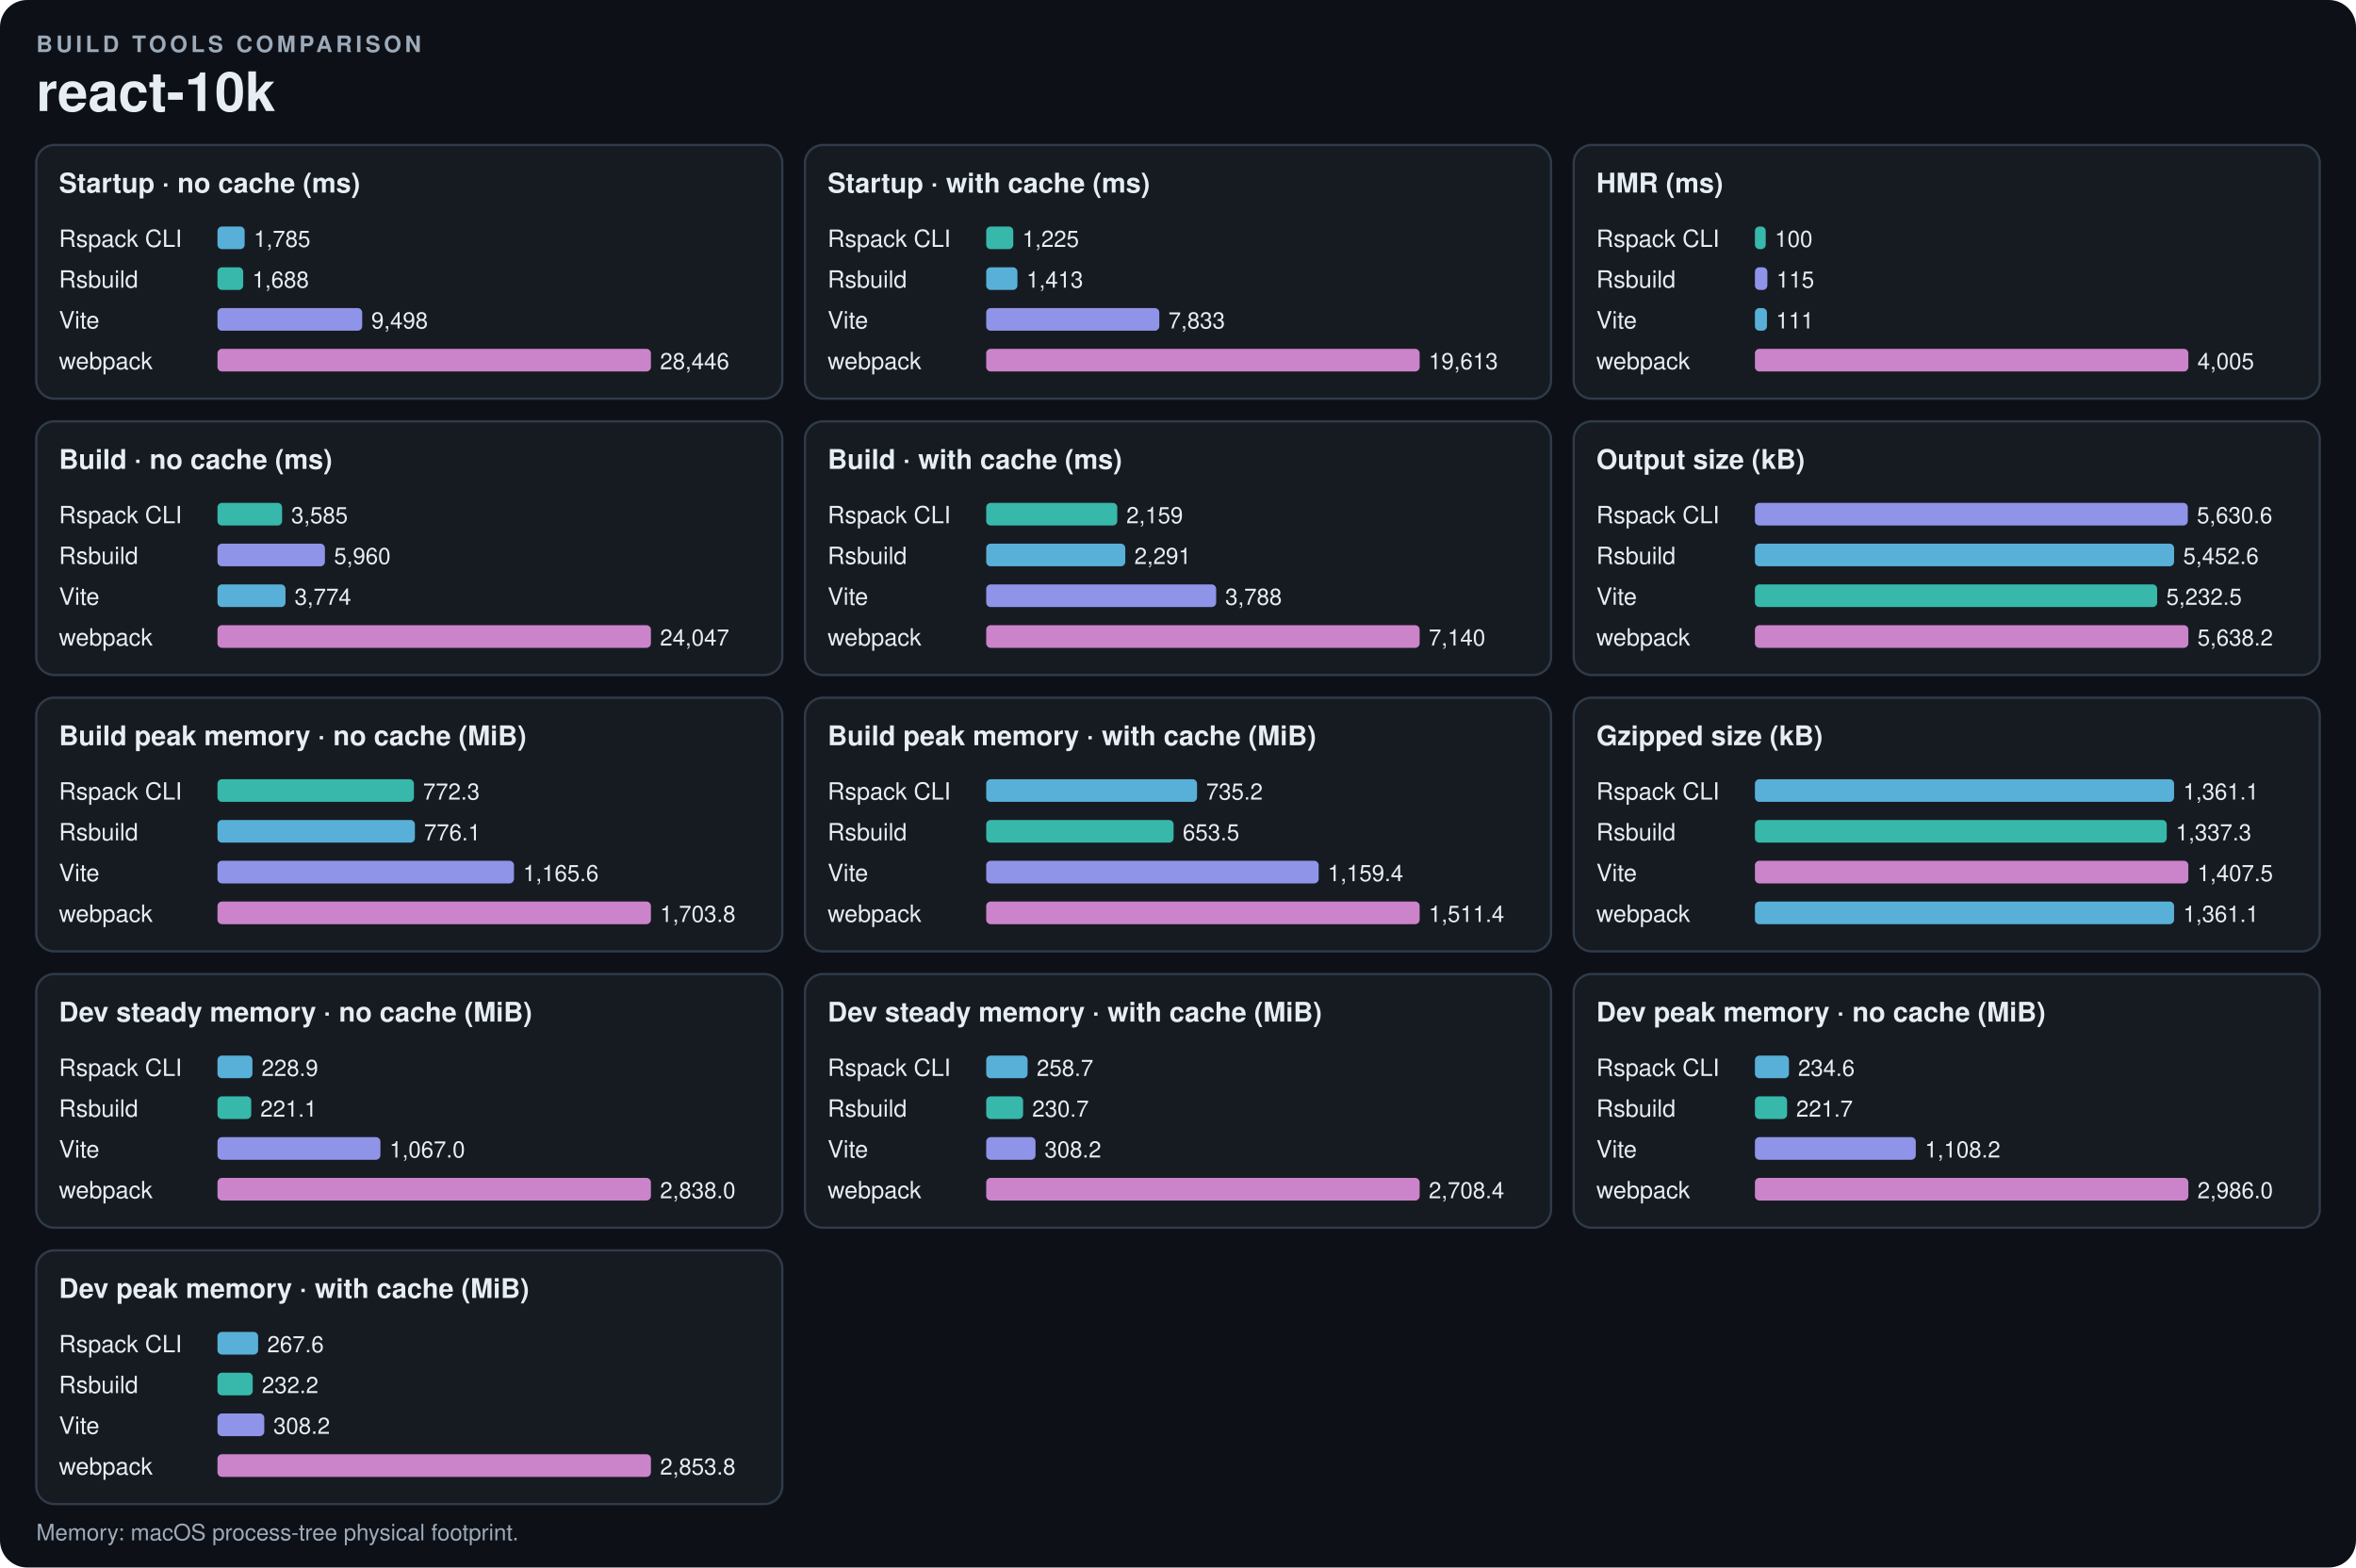
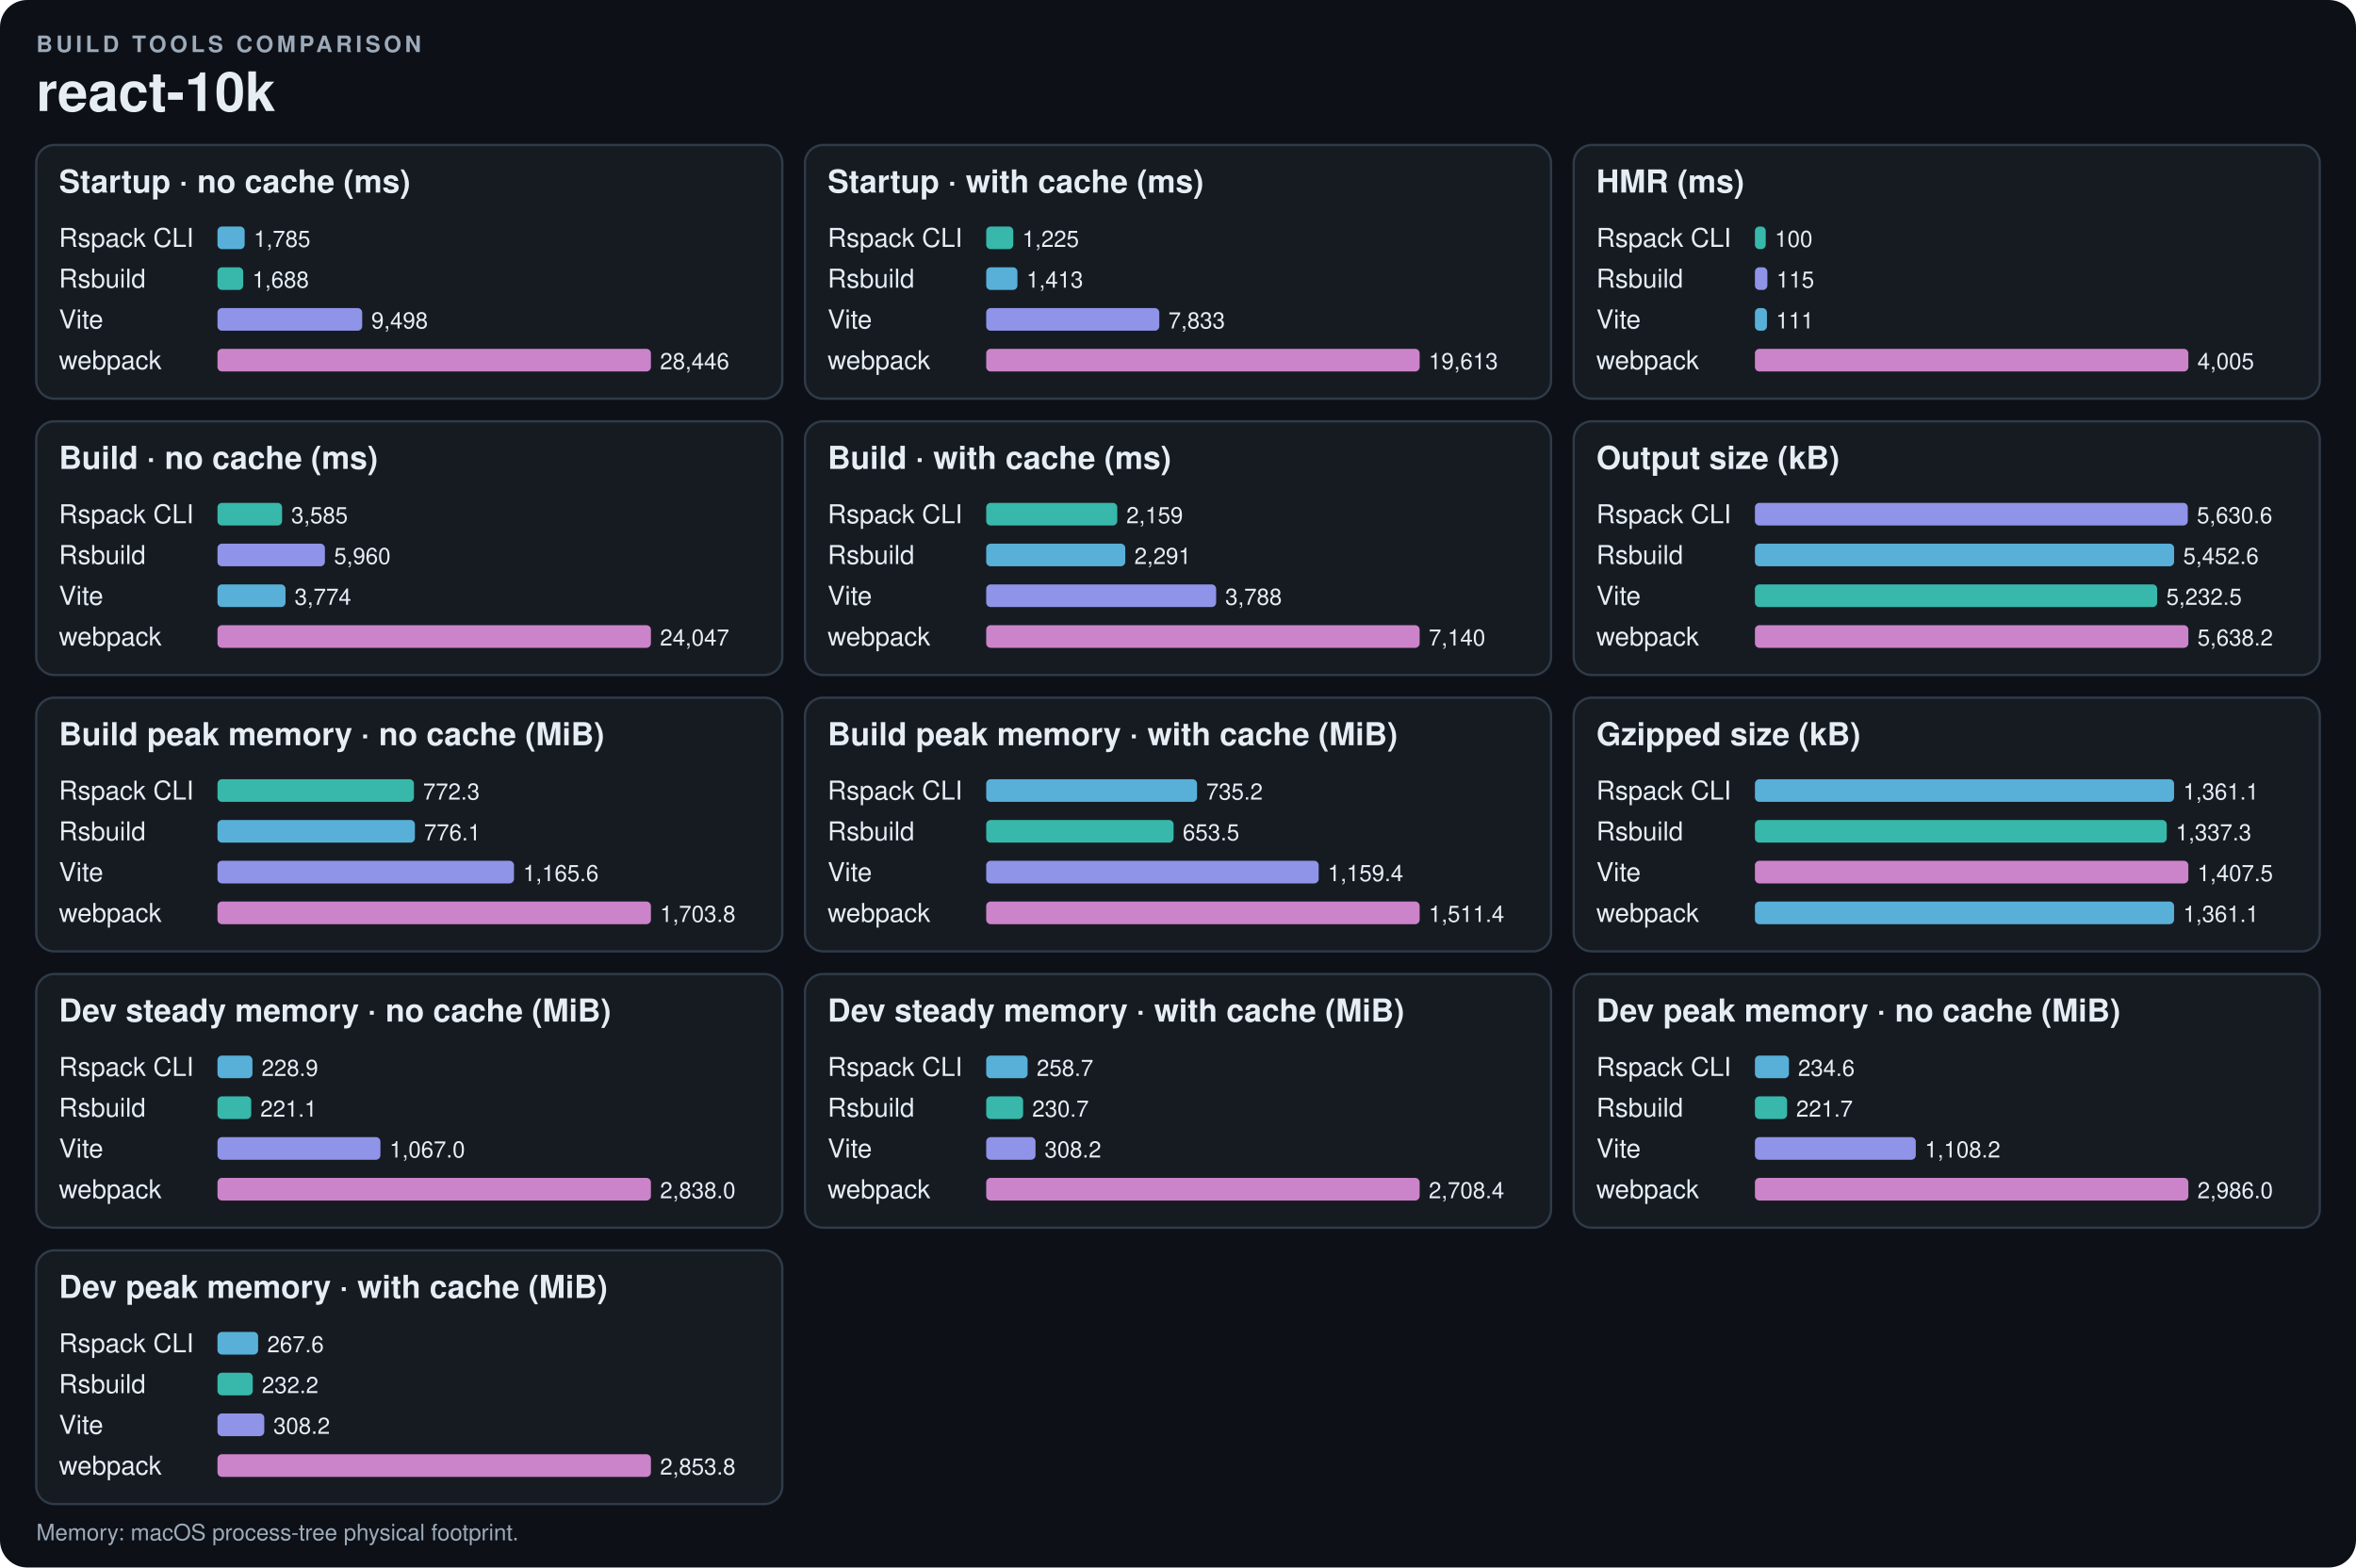
<svg xmlns="http://www.w3.org/2000/svg" width="1040" height="692" viewBox="0 0 1040 692" role="img" aria-labelledby="title description">
  <g font-family="-apple-system, BlinkMacSystemFont, 'Segoe UI', Helvetica, Arial, sans-serif" style="font-variant-numeric:tabular-nums">
    <rect width="1040" height="692" rx="12" fill="#0d1117" />
    <text x="16" y="23" font-size="10" fill="#9daab9" font-weight="700" letter-spacing="1.5">BUILD TOOLS COMPARISON</text>
    <text x="16" y="49" font-size="24" fill="#e6edf3" font-weight="700">react-10k</text>
    <g class="chart" data-metric="Startup (no cache)" data-table="Development metrics" data-scale="28446">
      <rect x="16" y="64" width="329.333" height="112" rx="8" fill="#161b22" stroke="#303b49" />
-       <text x="26" y="85" font-size="12" fill="#e6edf3" font-weight="650">Startup · no cache (ms)</text>
-       <text x="26" y="109" font-size="10.5" fill="#e6edf3">Rspack CLI</text>
+       <text x="26" y="85" font-size="14" fill="#e6edf3" font-weight="650">Startup · no cache (ms)</text>
+       <text x="26" y="109" font-size="11.5" fill="#e6edf3">Rspack CLI</text>
      <rect class="bar" data-rank="2" x="96" y="100" width="12.006" height="10" rx="2" fill="#58b0d8" />
      <text x="112.006" y="109" font-size="10" fill="#e6edf3">1,785</text>
-       <text x="26" y="127" font-size="10.5" fill="#e6edf3">Rsbuild</text>
+       <text x="26" y="127" font-size="11.5" fill="#e6edf3">Rsbuild</text>
      <rect class="bar" data-rank="1" x="96" y="118" width="11.354" height="10" rx="2" fill="#37b8aa" />
      <text x="111.354" y="127" font-size="10" fill="#e6edf3">1,688</text>
-       <text x="26" y="145" font-size="10.5" fill="#e6edf3">Vite</text>
+       <text x="26" y="145" font-size="11.5" fill="#e6edf3">Vite</text>
      <rect class="bar" data-rank="3" x="96" y="136" width="63.885" height="10" rx="2" fill="#8f94e8" />
      <text x="163.885" y="145" font-size="10" fill="#e6edf3">9,498</text>
-       <text x="26" y="163" font-size="10.5" fill="#e6edf3">webpack</text>
+       <text x="26" y="163" font-size="11.5" fill="#e6edf3">webpack</text>
      <rect class="bar" data-rank="4" x="96" y="154" width="191.333" height="10" rx="2" fill="#cb83c9" />
      <text x="291.333" y="163" font-size="10" fill="#e6edf3">28,446</text>
    </g>
    <g class="chart" data-metric="Startup (with cache)" data-table="Development metrics" data-scale="19613">
      <rect x="355.333" y="64" width="329.333" height="112" rx="8" fill="#161b22" stroke="#303b49" />
-       <text x="365.333" y="85" font-size="12" fill="#e6edf3" font-weight="650">Startup · with cache (ms)</text>
-       <text x="365.333" y="109" font-size="10.5" fill="#e6edf3">Rspack CLI</text>
+       <text x="365.333" y="85" font-size="14" fill="#e6edf3" font-weight="650">Startup · with cache (ms)</text>
+       <text x="365.333" y="109" font-size="11.5" fill="#e6edf3">Rspack CLI</text>
      <rect class="bar" data-rank="1" x="435.333" y="100" width="11.950" height="10" rx="2" fill="#37b8aa" />
      <text x="451.284" y="109" font-size="10" fill="#e6edf3">1,225</text>
-       <text x="365.333" y="127" font-size="10.5" fill="#e6edf3">Rsbuild</text>
+       <text x="365.333" y="127" font-size="11.5" fill="#e6edf3">Rsbuild</text>
      <rect class="bar" data-rank="2" x="435.333" y="118" width="13.784" height="10" rx="2" fill="#58b0d8" />
      <text x="453.118" y="127" font-size="10" fill="#e6edf3">1,413</text>
-       <text x="365.333" y="145" font-size="10.5" fill="#e6edf3">Vite</text>
+       <text x="365.333" y="145" font-size="11.5" fill="#e6edf3">Vite</text>
      <rect class="bar" data-rank="3" x="435.333" y="136" width="76.414" height="10" rx="2" fill="#8f94e8" />
      <text x="515.748" y="145" font-size="10" fill="#e6edf3">7,833</text>
-       <text x="365.333" y="163" font-size="10.5" fill="#e6edf3">webpack</text>
+       <text x="365.333" y="163" font-size="11.5" fill="#e6edf3">webpack</text>
      <rect class="bar" data-rank="4" x="435.333" y="154" width="191.333" height="10" rx="2" fill="#cb83c9" />
      <text x="630.667" y="163" font-size="10" fill="#e6edf3">19,613</text>
    </g>
    <g class="chart" data-metric="HMR" data-table="Development metrics" data-scale="4005">
      <rect x="694.667" y="64" width="329.333" height="112" rx="8" fill="#161b22" stroke="#303b49" />
-       <text x="704.667" y="85" font-size="12" fill="#e6edf3" font-weight="650">HMR (ms)</text>
-       <text x="704.667" y="109" font-size="10.5" fill="#e6edf3">Rspack CLI</text>
+       <text x="704.667" y="85" font-size="14" fill="#e6edf3" font-weight="650">HMR (ms)</text>
+       <text x="704.667" y="109" font-size="11.5" fill="#e6edf3">Rspack CLI</text>
      <rect class="bar" data-rank="1" x="774.667" y="100" width="4.777" height="10" rx="2" fill="#37b8aa" />
      <text x="783.444" y="109" font-size="10" fill="#e6edf3">100</text>
-       <text x="704.667" y="127" font-size="10.5" fill="#e6edf3">Rsbuild</text>
+       <text x="704.667" y="127" font-size="11.5" fill="#e6edf3">Rsbuild</text>
      <rect class="bar" data-rank="3" x="774.667" y="118" width="5.494" height="10" rx="2" fill="#8f94e8" />
      <text x="784.161" y="127" font-size="10" fill="#e6edf3">115</text>
-       <text x="704.667" y="145" font-size="10.5" fill="#e6edf3">Vite</text>
+       <text x="704.667" y="145" font-size="11.5" fill="#e6edf3">Vite</text>
      <rect class="bar" data-rank="2" x="774.667" y="136" width="5.303" height="10" rx="2" fill="#58b0d8" />
      <text x="783.97" y="145" font-size="10" fill="#e6edf3">111</text>
-       <text x="704.667" y="163" font-size="10.5" fill="#e6edf3">webpack</text>
+       <text x="704.667" y="163" font-size="11.5" fill="#e6edf3">webpack</text>
      <rect class="bar" data-rank="4" x="774.667" y="154" width="191.333" height="10" rx="2" fill="#cb83c9" />
      <text x="970" y="163" font-size="10" fill="#e6edf3">4,005</text>
    </g>
    <g class="chart" data-metric="Build (no cache)" data-table="Build metrics" data-scale="24047">
      <rect x="16" y="186" width="329.333" height="112" rx="8" fill="#161b22" stroke="#303b49" />
-       <text x="26" y="207" font-size="12" fill="#e6edf3" font-weight="650">Build · no cache (ms)</text>
-       <text x="26" y="231" font-size="10.5" fill="#e6edf3">Rspack CLI</text>
+       <text x="26" y="207" font-size="14" fill="#e6edf3" font-weight="650">Build · no cache (ms)</text>
+       <text x="26" y="231" font-size="11.5" fill="#e6edf3">Rspack CLI</text>
      <rect class="bar" data-rank="1" x="96" y="222" width="28.525" height="10" rx="2" fill="#37b8aa" />
      <text x="128.525" y="231" font-size="10" fill="#e6edf3">3,585</text>
-       <text x="26" y="249" font-size="10.5" fill="#e6edf3">Rsbuild</text>
+       <text x="26" y="249" font-size="11.5" fill="#e6edf3">Rsbuild</text>
      <rect class="bar" data-rank="3" x="96" y="240" width="47.422" height="10" rx="2" fill="#8f94e8" />
      <text x="147.422" y="249" font-size="10" fill="#e6edf3">5,960</text>
-       <text x="26" y="267" font-size="10.5" fill="#e6edf3">Vite</text>
+       <text x="26" y="267" font-size="11.5" fill="#e6edf3">Vite</text>
      <rect class="bar" data-rank="2" x="96" y="258" width="30.028" height="10" rx="2" fill="#58b0d8" />
      <text x="130.028" y="267" font-size="10" fill="#e6edf3">3,774</text>
-       <text x="26" y="285" font-size="10.5" fill="#e6edf3">webpack</text>
+       <text x="26" y="285" font-size="11.5" fill="#e6edf3">webpack</text>
      <rect class="bar" data-rank="4" x="96" y="276" width="191.333" height="10" rx="2" fill="#cb83c9" />
      <text x="291.333" y="285" font-size="10" fill="#e6edf3">24,047</text>
    </g>
    <g class="chart" data-metric="Build (with cache)" data-table="Build metrics" data-scale="7140">
      <rect x="355.333" y="186" width="329.333" height="112" rx="8" fill="#161b22" stroke="#303b49" />
-       <text x="365.333" y="207" font-size="12" fill="#e6edf3" font-weight="650">Build · with cache (ms)</text>
-       <text x="365.333" y="231" font-size="10.5" fill="#e6edf3">Rspack CLI</text>
+       <text x="365.333" y="207" font-size="14" fill="#e6edf3" font-weight="650">Build · with cache (ms)</text>
+       <text x="365.333" y="231" font-size="11.5" fill="#e6edf3">Rspack CLI</text>
      <rect class="bar" data-rank="1" x="435.333" y="222" width="57.856" height="10" rx="2" fill="#37b8aa" />
      <text x="497.189" y="231" font-size="10" fill="#e6edf3">2,159</text>
-       <text x="365.333" y="249" font-size="10.5" fill="#e6edf3">Rsbuild</text>
+       <text x="365.333" y="249" font-size="11.5" fill="#e6edf3">Rsbuild</text>
      <rect class="bar" data-rank="2" x="435.333" y="240" width="61.393" height="10" rx="2" fill="#58b0d8" />
      <text x="500.726" y="249" font-size="10" fill="#e6edf3">2,291</text>
-       <text x="365.333" y="267" font-size="10.5" fill="#e6edf3">Vite</text>
+       <text x="365.333" y="267" font-size="11.5" fill="#e6edf3">Vite</text>
      <rect class="bar" data-rank="3" x="435.333" y="258" width="101.508" height="10" rx="2" fill="#8f94e8" />
      <text x="540.842" y="267" font-size="10" fill="#e6edf3">3,788</text>
-       <text x="365.333" y="285" font-size="10.5" fill="#e6edf3">webpack</text>
+       <text x="365.333" y="285" font-size="11.5" fill="#e6edf3">webpack</text>
      <rect class="bar" data-rank="4" x="435.333" y="276" width="191.333" height="10" rx="2" fill="#cb83c9" />
      <text x="630.667" y="285" font-size="10" fill="#e6edf3">7,140</text>
    </g>
    <g class="chart" data-metric="Output size" data-table="Build metrics" data-scale="5638.2">
      <rect x="694.667" y="186" width="329.333" height="112" rx="8" fill="#161b22" stroke="#303b49" />
-       <text x="704.667" y="207" font-size="12" fill="#e6edf3" font-weight="650">Output size (kB)</text>
-       <text x="704.667" y="231" font-size="10.5" fill="#e6edf3">Rspack CLI</text>
+       <text x="704.667" y="207" font-size="14" fill="#e6edf3" font-weight="650">Output size (kB)</text>
+       <text x="704.667" y="231" font-size="11.5" fill="#e6edf3">Rspack CLI</text>
      <rect class="bar" data-rank="3" x="774.667" y="222" width="191.075" height="10" rx="2" fill="#8f94e8" />
      <text x="969.742" y="231" font-size="10" fill="#e6edf3">5,630.6</text>
-       <text x="704.667" y="249" font-size="10.5" fill="#e6edf3">Rsbuild</text>
+       <text x="704.667" y="249" font-size="11.5" fill="#e6edf3">Rsbuild</text>
      <rect class="bar" data-rank="2" x="774.667" y="240" width="185.035" height="10" rx="2" fill="#58b0d8" />
      <text x="963.702" y="249" font-size="10" fill="#e6edf3">5,452.6</text>
-       <text x="704.667" y="267" font-size="10.5" fill="#e6edf3">Vite</text>
+       <text x="704.667" y="267" font-size="11.5" fill="#e6edf3">Vite</text>
      <rect class="bar" data-rank="1" x="774.667" y="258" width="177.566" height="10" rx="2" fill="#37b8aa" />
      <text x="956.232" y="267" font-size="10" fill="#e6edf3">5,232.5</text>
-       <text x="704.667" y="285" font-size="10.5" fill="#e6edf3">webpack</text>
+       <text x="704.667" y="285" font-size="11.5" fill="#e6edf3">webpack</text>
      <rect class="bar" data-rank="4" x="774.667" y="276" width="191.333" height="10" rx="2" fill="#cb83c9" />
      <text x="970" y="285" font-size="10" fill="#e6edf3">5,638.2</text>
    </g>
    <g class="chart" data-metric="Peak (no cache)" data-table="Build memory (MiB)" data-scale="1703.8">
      <rect x="16" y="308" width="329.333" height="112" rx="8" fill="#161b22" stroke="#303b49" />
-       <text x="26" y="329" font-size="12" fill="#e6edf3" font-weight="650">Build peak memory · no cache (MiB)</text>
-       <text x="26" y="353" font-size="10.5" fill="#e6edf3">Rspack CLI</text>
+       <text x="26" y="329" font-size="14" fill="#e6edf3" font-weight="650">Build peak memory · no cache (MiB)</text>
+       <text x="26" y="353" font-size="11.5" fill="#e6edf3">Rspack CLI</text>
      <rect class="bar" data-rank="1" x="96" y="344" width="86.728" height="10" rx="2" fill="#37b8aa" />
      <text x="186.728" y="353" font-size="10" fill="#e6edf3">772.3</text>
-       <text x="26" y="371" font-size="10.5" fill="#e6edf3">Rsbuild</text>
+       <text x="26" y="371" font-size="11.5" fill="#e6edf3">Rsbuild</text>
      <rect class="bar" data-rank="2" x="96" y="362" width="87.154" height="10" rx="2" fill="#58b0d8" />
      <text x="187.154" y="371" font-size="10" fill="#e6edf3">776.1</text>
-       <text x="26" y="389" font-size="10.5" fill="#e6edf3">Vite</text>
+       <text x="26" y="389" font-size="11.5" fill="#e6edf3">Vite</text>
      <rect class="bar" data-rank="3" x="96" y="380" width="130.895" height="10" rx="2" fill="#8f94e8" />
      <text x="230.895" y="389" font-size="10" fill="#e6edf3">1,165.6</text>
-       <text x="26" y="407" font-size="10.5" fill="#e6edf3">webpack</text>
+       <text x="26" y="407" font-size="11.5" fill="#e6edf3">webpack</text>
      <rect class="bar" data-rank="4" x="96" y="398" width="191.333" height="10" rx="2" fill="#cb83c9" />
      <text x="291.333" y="407" font-size="10" fill="#e6edf3">1,703.8</text>
    </g>
    <g class="chart" data-metric="Peak (with cache)" data-table="Build memory (MiB)" data-scale="1511.4">
      <rect x="355.333" y="308" width="329.333" height="112" rx="8" fill="#161b22" stroke="#303b49" />
-       <text x="365.333" y="329" font-size="12" fill="#e6edf3" font-weight="650">Build peak memory · with cache (MiB)</text>
-       <text x="365.333" y="353" font-size="10.5" fill="#e6edf3">Rspack CLI</text>
+       <text x="365.333" y="329" font-size="14" fill="#e6edf3" font-weight="650">Build peak memory · with cache (MiB)</text>
+       <text x="365.333" y="353" font-size="11.5" fill="#e6edf3">Rspack CLI</text>
      <rect class="bar" data-rank="2" x="435.333" y="344" width="93.072" height="10" rx="2" fill="#58b0d8" />
      <text x="532.405" y="353" font-size="10" fill="#e6edf3">735.2</text>
-       <text x="365.333" y="371" font-size="10.5" fill="#e6edf3">Rsbuild</text>
+       <text x="365.333" y="371" font-size="11.5" fill="#e6edf3">Rsbuild</text>
      <rect class="bar" data-rank="1" x="435.333" y="362" width="82.729" height="10" rx="2" fill="#37b8aa" />
      <text x="522.062" y="371" font-size="10" fill="#e6edf3">653.5</text>
-       <text x="365.333" y="389" font-size="10.5" fill="#e6edf3">Vite</text>
+       <text x="365.333" y="389" font-size="11.5" fill="#e6edf3">Vite</text>
      <rect class="bar" data-rank="3" x="435.333" y="380" width="146.772" height="10" rx="2" fill="#8f94e8" />
      <text x="586.106" y="389" font-size="10" fill="#e6edf3">1,159.4</text>
-       <text x="365.333" y="407" font-size="10.5" fill="#e6edf3">webpack</text>
+       <text x="365.333" y="407" font-size="11.5" fill="#e6edf3">webpack</text>
      <rect class="bar" data-rank="4" x="435.333" y="398" width="191.333" height="10" rx="2" fill="#cb83c9" />
      <text x="630.667" y="407" font-size="10" fill="#e6edf3">1,511.4</text>
    </g>
    <g class="chart" data-metric="Gzipped size" data-table="Build metrics" data-scale="1407.5">
      <rect x="694.667" y="308" width="329.333" height="112" rx="8" fill="#161b22" stroke="#303b49" />
-       <text x="704.667" y="329" font-size="12" fill="#e6edf3" font-weight="650">Gzipped size (kB)</text>
-       <text x="704.667" y="353" font-size="10.5" fill="#e6edf3">Rspack CLI</text>
+       <text x="704.667" y="329" font-size="14" fill="#e6edf3" font-weight="650">Gzipped size (kB)</text>
+       <text x="704.667" y="353" font-size="11.5" fill="#e6edf3">Rspack CLI</text>
      <rect class="bar" data-rank="2" x="774.667" y="344" width="185.026" height="10" rx="2" fill="#58b0d8" />
      <text x="963.692" y="353" font-size="10" fill="#e6edf3">1,361.1</text>
-       <text x="704.667" y="371" font-size="10.5" fill="#e6edf3">Rsbuild</text>
+       <text x="704.667" y="371" font-size="11.5" fill="#e6edf3">Rsbuild</text>
      <rect class="bar" data-rank="1" x="774.667" y="362" width="181.790" height="10" rx="2" fill="#37b8aa" />
      <text x="960.457" y="371" font-size="10" fill="#e6edf3">1,337.3</text>
-       <text x="704.667" y="389" font-size="10.5" fill="#e6edf3">Vite</text>
+       <text x="704.667" y="389" font-size="11.5" fill="#e6edf3">Vite</text>
      <rect class="bar" data-rank="4" x="774.667" y="380" width="191.333" height="10" rx="2" fill="#cb83c9" />
      <text x="970" y="389" font-size="10" fill="#e6edf3">1,407.5</text>
-       <text x="704.667" y="407" font-size="10.5" fill="#e6edf3">webpack</text>
+       <text x="704.667" y="407" font-size="11.5" fill="#e6edf3">webpack</text>
      <rect class="bar" data-rank="2" x="774.667" y="398" width="185.026" height="10" rx="2" fill="#58b0d8" />
      <text x="963.692" y="407" font-size="10" fill="#e6edf3">1,361.1</text>
    </g>
    <g class="chart" data-metric="Steady (no cache)" data-table="Dev memory (MiB)" data-scale="2838">
      <rect x="16" y="430" width="329.333" height="112" rx="8" fill="#161b22" stroke="#303b49" />
-       <text x="26" y="451" font-size="12" fill="#e6edf3" font-weight="650">Dev steady memory · no cache (MiB)</text>
-       <text x="26" y="475" font-size="10.5" fill="#e6edf3">Rspack CLI</text>
+       <text x="26" y="451" font-size="14" fill="#e6edf3" font-weight="650">Dev steady memory · no cache (MiB)</text>
+       <text x="26" y="475" font-size="11.5" fill="#e6edf3">Rspack CLI</text>
      <rect class="bar" data-rank="2" x="96" y="466" width="15.432" height="10" rx="2" fill="#58b0d8" />
      <text x="115.432" y="475" font-size="10" fill="#e6edf3">228.9</text>
-       <text x="26" y="493" font-size="10.5" fill="#e6edf3">Rsbuild</text>
+       <text x="26" y="493" font-size="11.5" fill="#e6edf3">Rsbuild</text>
      <rect class="bar" data-rank="1" x="96" y="484" width="14.906" height="10" rx="2" fill="#37b8aa" />
      <text x="114.906" y="493" font-size="10" fill="#e6edf3">221.1</text>
-       <text x="26" y="511" font-size="10.5" fill="#e6edf3">Vite</text>
+       <text x="26" y="511" font-size="11.5" fill="#e6edf3">Vite</text>
      <rect class="bar" data-rank="3" x="96" y="502" width="71.935" height="10" rx="2" fill="#8f94e8" />
      <text x="171.935" y="511" font-size="10" fill="#e6edf3">1,067.0</text>
-       <text x="26" y="529" font-size="10.5" fill="#e6edf3">webpack</text>
+       <text x="26" y="529" font-size="11.5" fill="#e6edf3">webpack</text>
      <rect class="bar" data-rank="4" x="96" y="520" width="191.333" height="10" rx="2" fill="#cb83c9" />
      <text x="291.333" y="529" font-size="10" fill="#e6edf3">2,838.0</text>
    </g>
    <g class="chart" data-metric="Steady (with cache)" data-table="Dev memory (MiB)" data-scale="2708.4">
      <rect x="355.333" y="430" width="329.333" height="112" rx="8" fill="#161b22" stroke="#303b49" />
-       <text x="365.333" y="451" font-size="12" fill="#e6edf3" font-weight="650">Dev steady memory · with cache (MiB)</text>
-       <text x="365.333" y="475" font-size="10.5" fill="#e6edf3">Rspack CLI</text>
+       <text x="365.333" y="451" font-size="14" fill="#e6edf3" font-weight="650">Dev steady memory · with cache (MiB)</text>
+       <text x="365.333" y="475" font-size="11.5" fill="#e6edf3">Rspack CLI</text>
      <rect class="bar" data-rank="2" x="435.333" y="466" width="18.276" height="10" rx="2" fill="#58b0d8" />
      <text x="457.609" y="475" font-size="10" fill="#e6edf3">258.7</text>
-       <text x="365.333" y="493" font-size="10.5" fill="#e6edf3">Rsbuild</text>
+       <text x="365.333" y="493" font-size="11.5" fill="#e6edf3">Rsbuild</text>
      <rect class="bar" data-rank="1" x="435.333" y="484" width="16.298" height="10" rx="2" fill="#37b8aa" />
      <text x="455.631" y="493" font-size="10" fill="#e6edf3">230.7</text>
-       <text x="365.333" y="511" font-size="10.5" fill="#e6edf3">Vite</text>
+       <text x="365.333" y="511" font-size="11.5" fill="#e6edf3">Vite</text>
      <rect class="bar" data-rank="3" x="435.333" y="502" width="21.773" height="10" rx="2" fill="#8f94e8" />
      <text x="461.106" y="511" font-size="10" fill="#e6edf3">308.2</text>
-       <text x="365.333" y="529" font-size="10.5" fill="#e6edf3">webpack</text>
+       <text x="365.333" y="529" font-size="11.5" fill="#e6edf3">webpack</text>
      <rect class="bar" data-rank="4" x="435.333" y="520" width="191.333" height="10" rx="2" fill="#cb83c9" />
      <text x="630.667" y="529" font-size="10" fill="#e6edf3">2,708.4</text>
    </g>
    <g class="chart" data-metric="Peak (no cache)" data-table="Dev memory (MiB)" data-scale="2986">
      <rect x="694.667" y="430" width="329.333" height="112" rx="8" fill="#161b22" stroke="#303b49" />
-       <text x="704.667" y="451" font-size="12" fill="#e6edf3" font-weight="650">Dev peak memory · no cache (MiB)</text>
-       <text x="704.667" y="475" font-size="10.5" fill="#e6edf3">Rspack CLI</text>
+       <text x="704.667" y="451" font-size="14" fill="#e6edf3" font-weight="650">Dev peak memory · no cache (MiB)</text>
+       <text x="704.667" y="475" font-size="11.5" fill="#e6edf3">Rspack CLI</text>
      <rect class="bar" data-rank="2" x="774.667" y="466" width="15.032" height="10" rx="2" fill="#58b0d8" />
      <text x="793.699" y="475" font-size="10" fill="#e6edf3">234.6</text>
-       <text x="704.667" y="493" font-size="10.5" fill="#e6edf3">Rsbuild</text>
+       <text x="704.667" y="493" font-size="11.5" fill="#e6edf3">Rsbuild</text>
      <rect class="bar" data-rank="1" x="774.667" y="484" width="14.206" height="10" rx="2" fill="#37b8aa" />
      <text x="792.872" y="493" font-size="10" fill="#e6edf3">221.7</text>
-       <text x="704.667" y="511" font-size="10.5" fill="#e6edf3">Vite</text>
+       <text x="704.667" y="511" font-size="11.5" fill="#e6edf3">Vite</text>
      <rect class="bar" data-rank="3" x="774.667" y="502" width="71.010" height="10" rx="2" fill="#8f94e8" />
      <text x="849.677" y="511" font-size="10" fill="#e6edf3">1,108.2</text>
-       <text x="704.667" y="529" font-size="10.5" fill="#e6edf3">webpack</text>
+       <text x="704.667" y="529" font-size="11.5" fill="#e6edf3">webpack</text>
      <rect class="bar" data-rank="4" x="774.667" y="520" width="191.333" height="10" rx="2" fill="#cb83c9" />
      <text x="970" y="529" font-size="10" fill="#e6edf3">2,986.0</text>
    </g>
    <g class="chart" data-metric="Peak (with cache)" data-table="Dev memory (MiB)" data-scale="2853.8">
      <rect x="16" y="552" width="329.333" height="112" rx="8" fill="#161b22" stroke="#303b49" />
-       <text x="26" y="573" font-size="12" fill="#e6edf3" font-weight="650">Dev peak memory · with cache (MiB)</text>
-       <text x="26" y="597" font-size="10.5" fill="#e6edf3">Rspack CLI</text>
+       <text x="26" y="573" font-size="14" fill="#e6edf3" font-weight="650">Dev peak memory · with cache (MiB)</text>
+       <text x="26" y="597" font-size="11.5" fill="#e6edf3">Rspack CLI</text>
      <rect class="bar" data-rank="2" x="96" y="588" width="17.941" height="10" rx="2" fill="#58b0d8" />
      <text x="117.941" y="597" font-size="10" fill="#e6edf3">267.6</text>
-       <text x="26" y="615" font-size="10.5" fill="#e6edf3">Rsbuild</text>
+       <text x="26" y="615" font-size="11.5" fill="#e6edf3">Rsbuild</text>
      <rect class="bar" data-rank="1" x="96" y="606" width="15.568" height="10" rx="2" fill="#37b8aa" />
      <text x="115.568" y="615" font-size="10" fill="#e6edf3">232.2</text>
-       <text x="26" y="633" font-size="10.5" fill="#e6edf3">Vite</text>
+       <text x="26" y="633" font-size="11.5" fill="#e6edf3">Vite</text>
      <rect class="bar" data-rank="3" x="96" y="624" width="20.663" height="10" rx="2" fill="#8f94e8" />
      <text x="120.663" y="633" font-size="10" fill="#e6edf3">308.2</text>
-       <text x="26" y="651" font-size="10.5" fill="#e6edf3">webpack</text>
+       <text x="26" y="651" font-size="11.5" fill="#e6edf3">webpack</text>
      <rect class="bar" data-rank="4" x="96" y="642" width="191.333" height="10" rx="2" fill="#cb83c9" />
      <text x="291.333" y="651" font-size="10" fill="#e6edf3">2,853.8</text>
    </g>
    <text x="16" y="680" font-size="10" fill="#9daab9">Memory: macOS process-tree physical footprint.</text>
  </g>
</svg>
